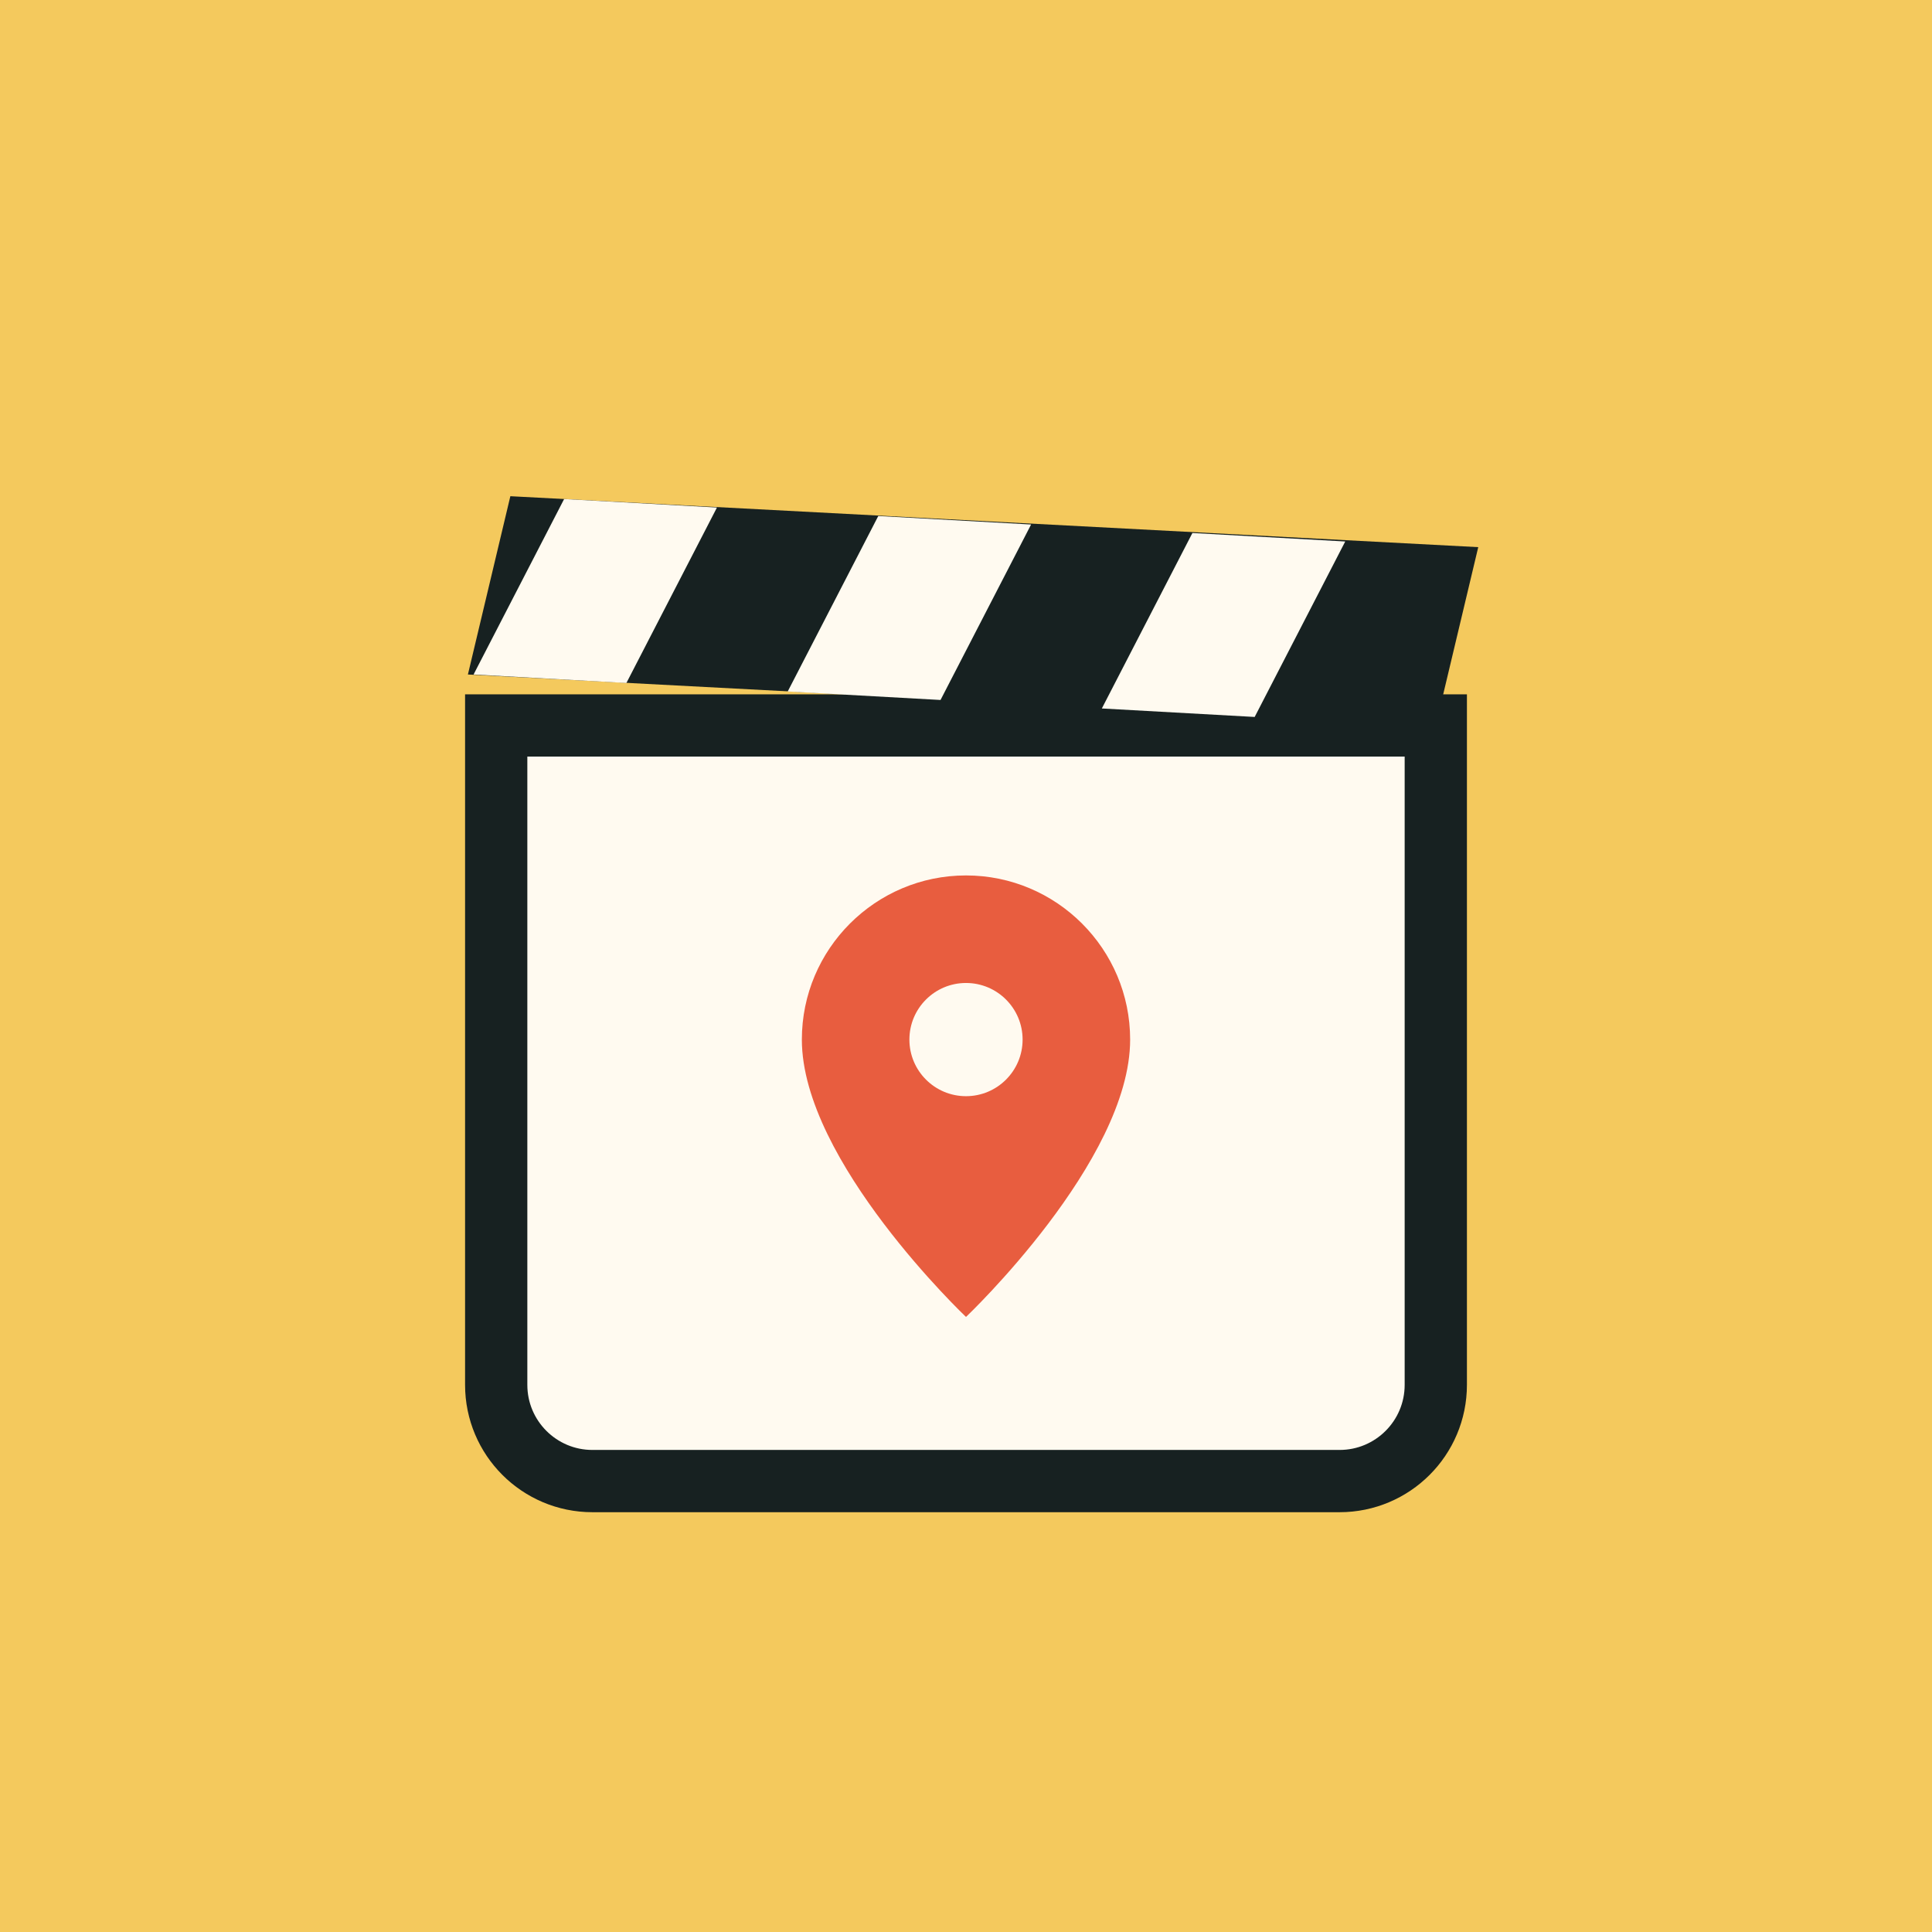
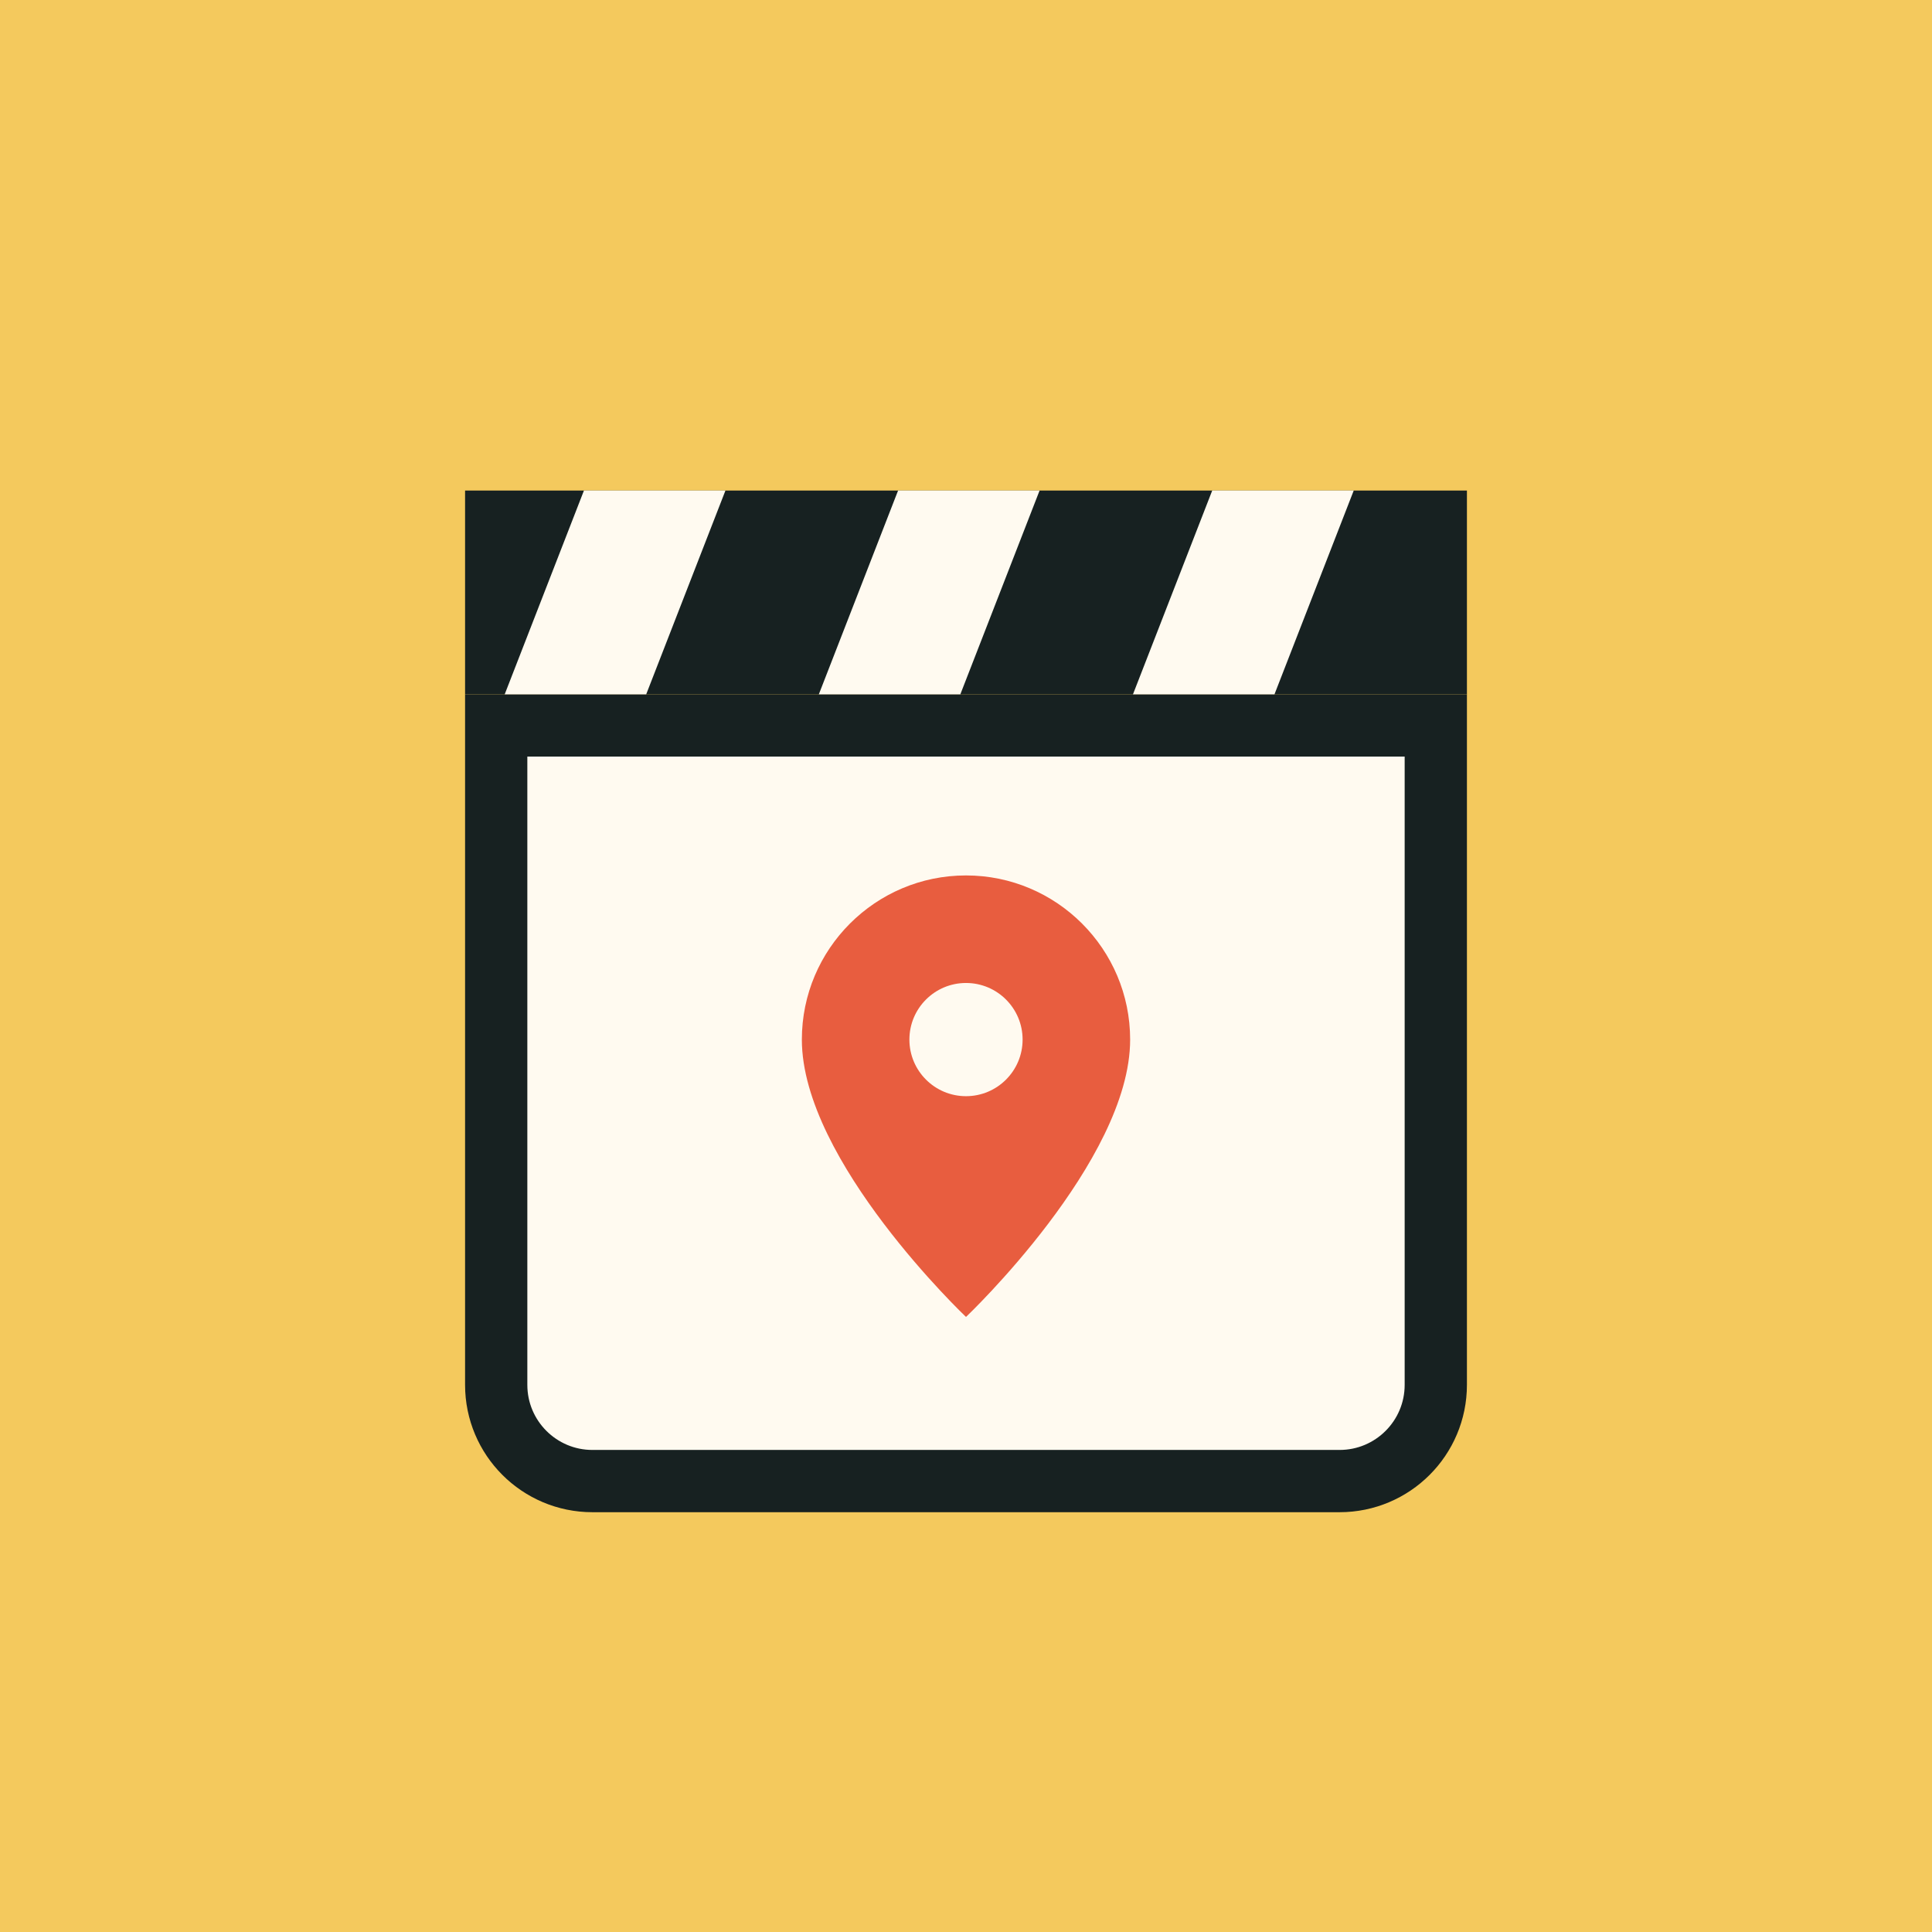
<svg xmlns="http://www.w3.org/2000/svg" viewBox="0 0 512 512">
  <rect width="512" height="512" fill="#F4C95D" />
  <g transform="translate(64 64) scale(.75)">
    <path d="M90 171h332v233a34 34 0 0 1-34 34H124a34 34 0 0 1-34-34V171Z" fill="#fffaf0" stroke="#172121" stroke-width="22" />
-     <path d="M95 90 437 108 422 171 80 153 95 90Z" fill="#172121" />
-     <path d="m114 91 54 3-32 62-54-3 32-62Zm111 6 54 3-32 62-54-3 32-62Zm111 6 54 3-32 62-54-3 32-62Z" fill="#fffaf0" />
+     <path d="M79 88h354v72H79Z" fill="#172121" />
+     <path d="m121 88h50l-28 72H93l28-72Zm111 0h50l-28 72h-50l28-72Zm111 0h50l-28 72h-50l28-72Z" fill="#fffaf0" />
    <path d="M198 282c0-32 26-58 58-58s58 26 58 58c0 43-58 98-58 98s-58-55-58-98Z" fill="#E85D3F" />
    <circle cx="256" cy="282" r="20" fill="#fffaf0" />
  </g>
</svg>
